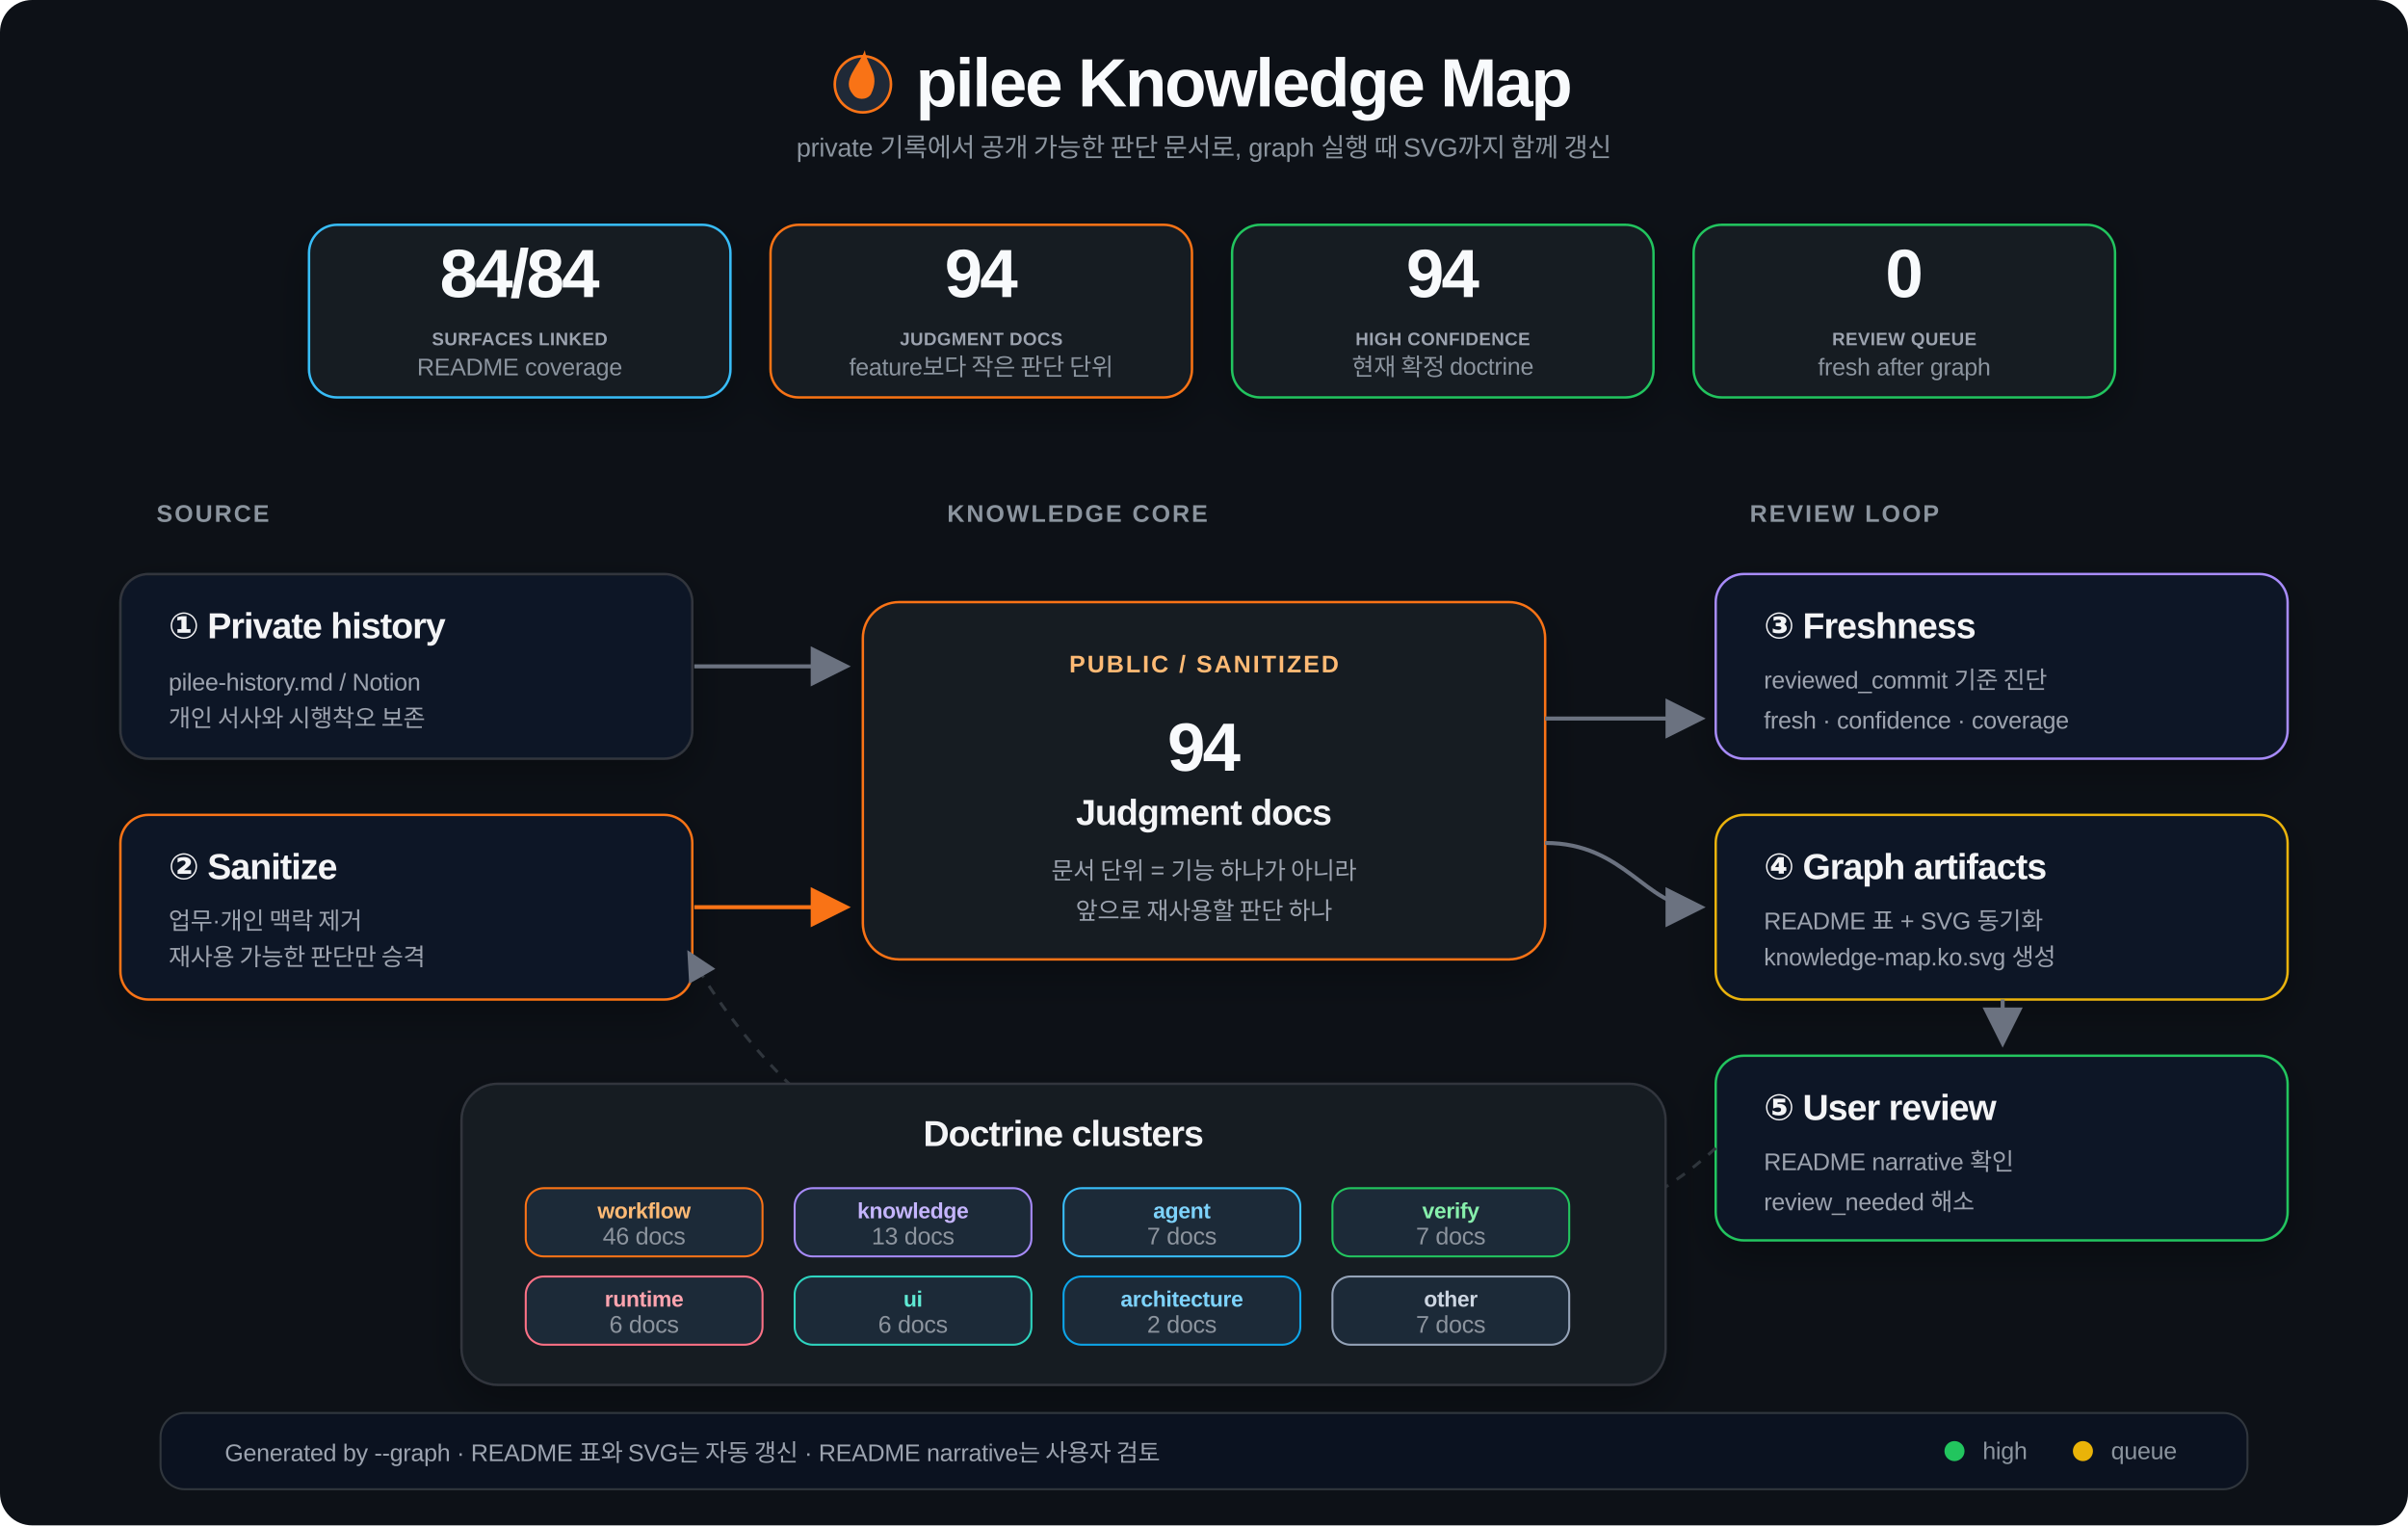
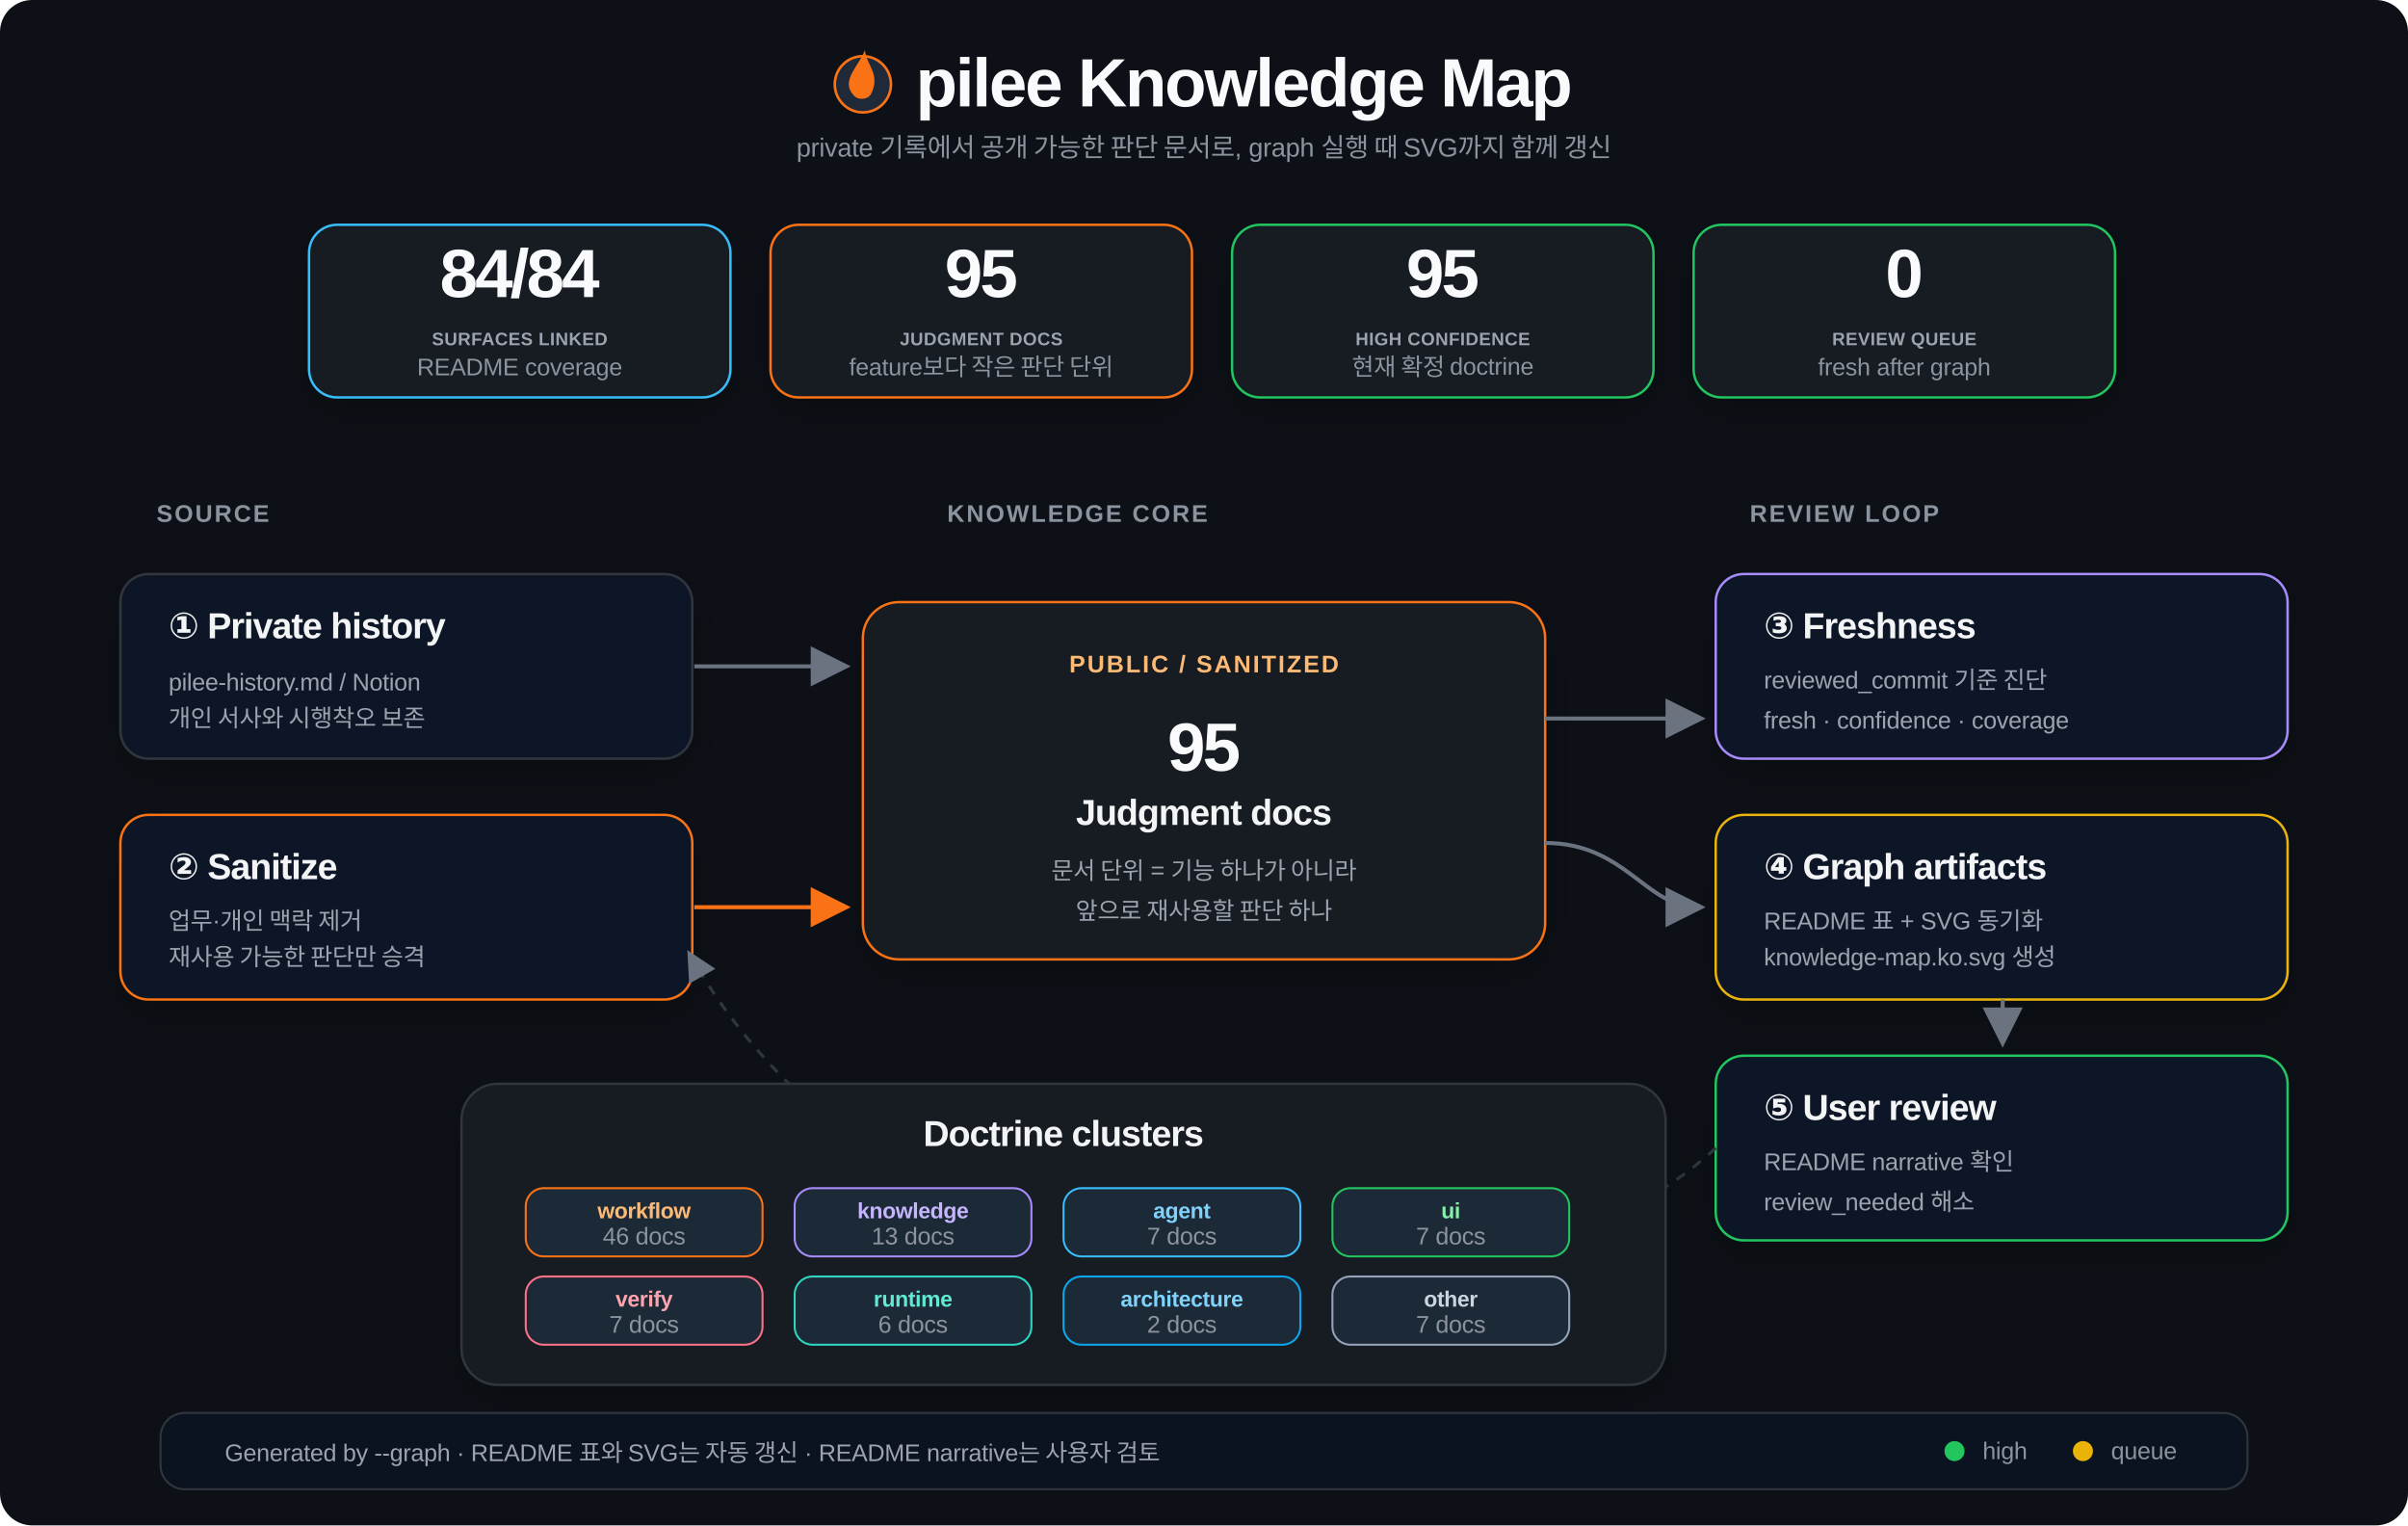
<svg xmlns="http://www.w3.org/2000/svg" viewBox="0 0 1200 760" width="1200" height="760" role="img" aria-label="pilee knowledge map">
  <defs>
    <filter id="shadow" x="-20%" y="-20%" width="140%" height="140%">
      <feDropShadow dx="0" dy="8" stdDeviation="10" flood-color="#000000" flood-opacity="0.28" />
    </filter>
    <marker id="arrow" markerWidth="10" markerHeight="10" refX="8" refY="5" orient="auto">
      <path d="M0,0 L10,5 L0,10 Z" fill="#6b7280" />
    </marker>
    <marker id="arrowAccent" markerWidth="10" markerHeight="10" refX="8" refY="5" orient="auto">
      <path d="M0,0 L10,5 L0,10 Z" fill="#f97316" />
    </marker>
    <style>
      .bg { fill: #0d1117; }
      .panel { fill: #161b22; stroke: #30363d; stroke-width: 1.2; }
      .panel-soft { fill: #111827; stroke: #30363d; stroke-width: 1.2; }
      .title { font-family: "Helvetica Neue", Arial, "Apple SD Gothic Neo", "Noto Sans KR", sans-serif; font-size: 34px; font-weight: 800; fill: #f8fafc; letter-spacing: -0.03em; }
      .subtitle { font-family: "Helvetica Neue", Arial, "Apple SD Gothic Neo", "Noto Sans KR", sans-serif; font-size: 13px; font-weight: 500; fill: #8b949e; letter-spacing: -0.01em; }
      .section { font-family: "Helvetica Neue", Arial, "Apple SD Gothic Neo", "Noto Sans KR", sans-serif; font-size: 12px; font-weight: 800; fill: #8b949e; letter-spacing: 0.08em; }
      .h { font-family: "Helvetica Neue", Arial, "Apple SD Gothic Neo", "Noto Sans KR", sans-serif; font-size: 18px; font-weight: 800; fill: #f3f4f6; letter-spacing: -0.025em; }
      .p { font-family: "Helvetica Neue", Arial, "Apple SD Gothic Neo", "Noto Sans KR", sans-serif; font-size: 12px; font-weight: 500; fill: #9ca3af; letter-spacing: -0.01em; }
      .small { font-family: "Helvetica Neue", Arial, "Apple SD Gothic Neo", "Noto Sans KR", sans-serif; font-size: 12px; font-weight: 500; fill: #8b949e; letter-spacing: -0.01em; }
      .num { font-family: "Helvetica Neue", Arial, "Apple SD Gothic Neo", "Noto Sans KR", sans-serif; font-size: 34px; font-weight: 800; fill: #f8fafc; letter-spacing: -0.04em; }
      .numLabel { font-family: "Helvetica Neue", Arial, "Apple SD Gothic Neo", "Noto Sans KR", sans-serif; font-size: 9px; font-weight: 800; fill: #9ca3af; letter-spacing: 0.02em; }
      .chip { font-family: "Helvetica Neue", Arial, "Apple SD Gothic Neo", "Noto Sans KR", sans-serif; font-size: 11px; font-weight: 800; letter-spacing: -0.015em; }
      .chipSmall { font-family: "Helvetica Neue", Arial, "Apple SD Gothic Neo", "Noto Sans KR", sans-serif; font-size: 12px; font-weight: 500; fill: #8b949e; letter-spacing: -0.01em; }
      .orange { stroke: #f97316; }
      .blue { stroke: #38bdf8; }
      .green { stroke: #22c55e; }
      .yellow { stroke: #eab308; }
      .purple { stroke: #a78bfa; }
      .orangeText { fill: #fdba74; }
      .blueText { fill: #7dd3fc; }
      .greenText { fill: #86efac; }
      .yellowText { fill: #fde68a; }
      .purpleText { fill: #c4b5fd; }
    </style>
  </defs>
  <rect class="bg" width="1200" height="760" rx="16" />
  <g>
    <circle cx="430" cy="42" r="14" fill="#1f2937" stroke="#f97316" stroke-width="1.3" />
    <path d="M425 47 C419 40, 428 33, 431 25 C432 33, 439 37, 434 47 C432 50, 427 50, 425 47 Z" fill="#f97316" />
    <text x="620" y="53" text-anchor="middle" class="title">pilee Knowledge Map</text>
    <text x="600" y="78" text-anchor="middle" class="subtitle">private 기록에서 공개 가능한 판단 문서로, graph 실행 때 SVG까지 함께 갱신</text>
  </g>
  <g filter="url(#shadow)">
    <rect x="154" y="112" width="210" height="86" rx="14" class="panel blue" />
    <text x="259" y="148" text-anchor="middle" class="num">84/84</text>
    <text x="259" y="172" text-anchor="middle" class="numLabel">SURFACES LINKED</text>
    <text x="259" y="187" text-anchor="middle" class="small">README coverage</text>
    <rect x="384" y="112" width="210" height="86" rx="14" class="panel orange" />
-     <text x="489" y="148" text-anchor="middle" class="num">94</text>
+     <text x="489" y="148" text-anchor="middle" class="num">95</text>
    <text x="489" y="172" text-anchor="middle" class="numLabel">JUDGMENT DOCS</text>
    <text x="489" y="187" text-anchor="middle" class="small">feature보다 작은 판단 단위</text>
    <rect x="614" y="112" width="210" height="86" rx="14" class="panel green" />
-     <text x="719" y="148" text-anchor="middle" class="num">94</text>
+     <text x="719" y="148" text-anchor="middle" class="num">95</text>
    <text x="719" y="172" text-anchor="middle" class="numLabel">HIGH CONFIDENCE</text>
    <text x="719" y="187" text-anchor="middle" class="small">현재 확정 doctrine</text>
    <rect x="844" y="112" width="210" height="86" rx="14" class="panel green" />
    <text x="949" y="148" text-anchor="middle" class="num">0</text>
    <text x="949" y="172" text-anchor="middle" class="numLabel">REVIEW QUEUE</text>
    <text x="949" y="187" text-anchor="middle" class="small">fresh after graph</text>
  </g>
  <g>
    <text x="78" y="260" class="section">SOURCE</text>
    <text x="472" y="260" class="section">KNOWLEDGE CORE</text>
    <text x="872" y="260" class="section">REVIEW LOOP</text>
  </g>
  <g filter="url(#shadow)">
    <rect x="60" y="286" width="285" height="92" rx="14" class="panel-soft" />
    <text x="84" y="318" class="h">① Private history</text>
    <text x="84" y="344" class="p">pilee-history.md / Notion</text>
    <text x="84" y="362" class="p">개인 서사와 시행착오 보존</text>
    <rect x="60" y="406" width="285" height="92" rx="14" class="panel-soft orange" />
    <text x="84" y="438" class="h">② Sanitize</text>
    <text x="84" y="463" class="p">업무·개인 맥락 제거</text>
    <text x="84" y="481" class="p">재사용 가능한 판단만 승격</text>
  </g>
  <g filter="url(#shadow)">
    <rect x="430" y="300" width="340" height="178" rx="18" class="panel orange" />
    <text x="600" y="335" text-anchor="middle" class="section orangeText">PUBLIC / SANITIZED</text>
-     <text x="600" y="384" text-anchor="middle" class="num">94</text>
+     <text x="600" y="384" text-anchor="middle" class="num">95</text>
    <text x="600" y="411" text-anchor="middle" class="h">Judgment docs</text>
    <text x="600" y="438" text-anchor="middle" class="p">문서 단위 = 기능 하나가 아니라</text>
    <text x="600" y="458" text-anchor="middle" class="p">앞으로 재사용할 판단 하나</text>
  </g>
  <g filter="url(#shadow)">
    <rect x="855" y="286" width="285" height="92" rx="14" class="panel-soft purple" />
    <text x="879" y="318" class="h">③ Freshness</text>
    <text x="879" y="343" class="p">reviewed_commit 기준 진단</text>
    <text x="879" y="363" class="p">fresh · confidence · coverage</text>
    <rect x="855" y="406" width="285" height="92" rx="14" class="panel-soft yellow" />
    <text x="879" y="438" class="h">④ Graph artifacts</text>
    <text x="879" y="463" class="p">README 표 + SVG 동기화</text>
    <text x="879" y="481" class="p">knowledge-map.ko.svg 생성</text>
    <rect x="855" y="526" width="285" height="92" rx="14" class="panel-soft green" />
    <text x="879" y="558" class="h">⑤ User review</text>
    <text x="879" y="583" class="p">README narrative 확인</text>
    <text x="879" y="603" class="p">review_needed 해소</text>
  </g>
  <path d="M346 332 H420" fill="none" stroke="#6b7280" stroke-width="2" marker-end="url(#arrow)" />
  <path d="M346 452 H420" fill="none" stroke="#f97316" stroke-width="2" marker-end="url(#arrowAccent)" />
  <path d="M770 358 H846" fill="none" stroke="#6b7280" stroke-width="2" marker-end="url(#arrow)" />
  <path d="M770 420 C810 420, 820 452, 846 452" fill="none" stroke="#6b7280" stroke-width="2" marker-end="url(#arrow)" />
  <path d="M998 498 V518" fill="none" stroke="#6b7280" stroke-width="2" marker-end="url(#arrow)" />
  <path d="M855 572 C748 672, 456 672, 344 476" fill="none" stroke="#30363d" stroke-width="1.5" stroke-dasharray="5 5" marker-end="url(#arrow)" />
  <g filter="url(#shadow)">
    <rect x="230" y="540" width="600" height="150" rx="18" class="panel" />
    <text x="530" y="571" text-anchor="middle" class="h">Doctrine clusters</text>
    <g transform="translate(262,592)">
      <rect width="118" height="34" rx="9" fill="#1f2937" stroke="#f97316" />
      <text x="59" y="15" text-anchor="middle" class="chip" fill="#fdba74">workflow</text>
      <text x="59" y="28" text-anchor="middle" class="chipSmall">46 docs</text>
    </g>
    <g transform="translate(396,592)">
      <rect width="118" height="34" rx="9" fill="#1f2937" stroke="#a78bfa" />
      <text x="59" y="15" text-anchor="middle" class="chip" fill="#c4b5fd">knowledge</text>
      <text x="59" y="28" text-anchor="middle" class="chipSmall">13 docs</text>
    </g>
    <g transform="translate(530,592)">
      <rect width="118" height="34" rx="9" fill="#1f2937" stroke="#38bdf8" />
      <text x="59" y="15" text-anchor="middle" class="chip" fill="#7dd3fc">agent</text>
      <text x="59" y="28" text-anchor="middle" class="chipSmall">7 docs</text>
    </g>
    <g transform="translate(664,592)">
      <rect width="118" height="34" rx="9" fill="#1f2937" stroke="#22c55e" />
-       <text x="59" y="15" text-anchor="middle" class="chip" fill="#86efac">verify</text>
+       <text x="59" y="15" text-anchor="middle" class="chip" fill="#86efac">ui</text>
      <text x="59" y="28" text-anchor="middle" class="chipSmall">7 docs</text>
    </g>
    <g transform="translate(262,636)">
      <rect width="118" height="34" rx="9" fill="#1f2937" stroke="#fb7185" />
-       <text x="59" y="15" text-anchor="middle" class="chip" fill="#fda4af">runtime</text>
-       <text x="59" y="28" text-anchor="middle" class="chipSmall">6 docs</text>
+       <text x="59" y="15" text-anchor="middle" class="chip" fill="#fda4af">verify</text>
+       <text x="59" y="28" text-anchor="middle" class="chipSmall">7 docs</text>
    </g>
    <g transform="translate(396,636)">
      <rect width="118" height="34" rx="9" fill="#1f2937" stroke="#2dd4bf" />
-       <text x="59" y="15" text-anchor="middle" class="chip" fill="#5eead4">ui</text>
+       <text x="59" y="15" text-anchor="middle" class="chip" fill="#5eead4">runtime</text>
      <text x="59" y="28" text-anchor="middle" class="chipSmall">6 docs</text>
    </g>
    <g transform="translate(530,636)">
      <rect width="118" height="34" rx="9" fill="#1f2937" stroke="#0ea5e9" />
      <text x="59" y="15" text-anchor="middle" class="chip" fill="#7dd3fc">architecture</text>
      <text x="59" y="28" text-anchor="middle" class="chipSmall">2 docs</text>
    </g>
    <g transform="translate(664,636)">
      <rect width="118" height="34" rx="9" fill="#1f2937" stroke="#94a3b8" />
      <text x="59" y="15" text-anchor="middle" class="chip" fill="#cbd5e1">other</text>
      <text x="59" y="28" text-anchor="middle" class="chipSmall">7 docs</text>
    </g>
  </g>
  <g>
    <rect x="80" y="704" width="1040" height="38" rx="12" fill="#0b1220" stroke="#30363d" />
    <text x="112" y="728" class="p">Generated by --graph · README 표와 SVG는 자동 갱신 · README narrative는 사용자 검토</text>
    <circle cx="974" cy="723" r="5" fill="#22c55e" />
    <text x="988" y="727" class="small">high</text>
    <circle cx="1038" cy="723" r="5" fill="#eab308" />
    <text x="1052" y="727" class="small">queue</text>
  </g>
</svg>
